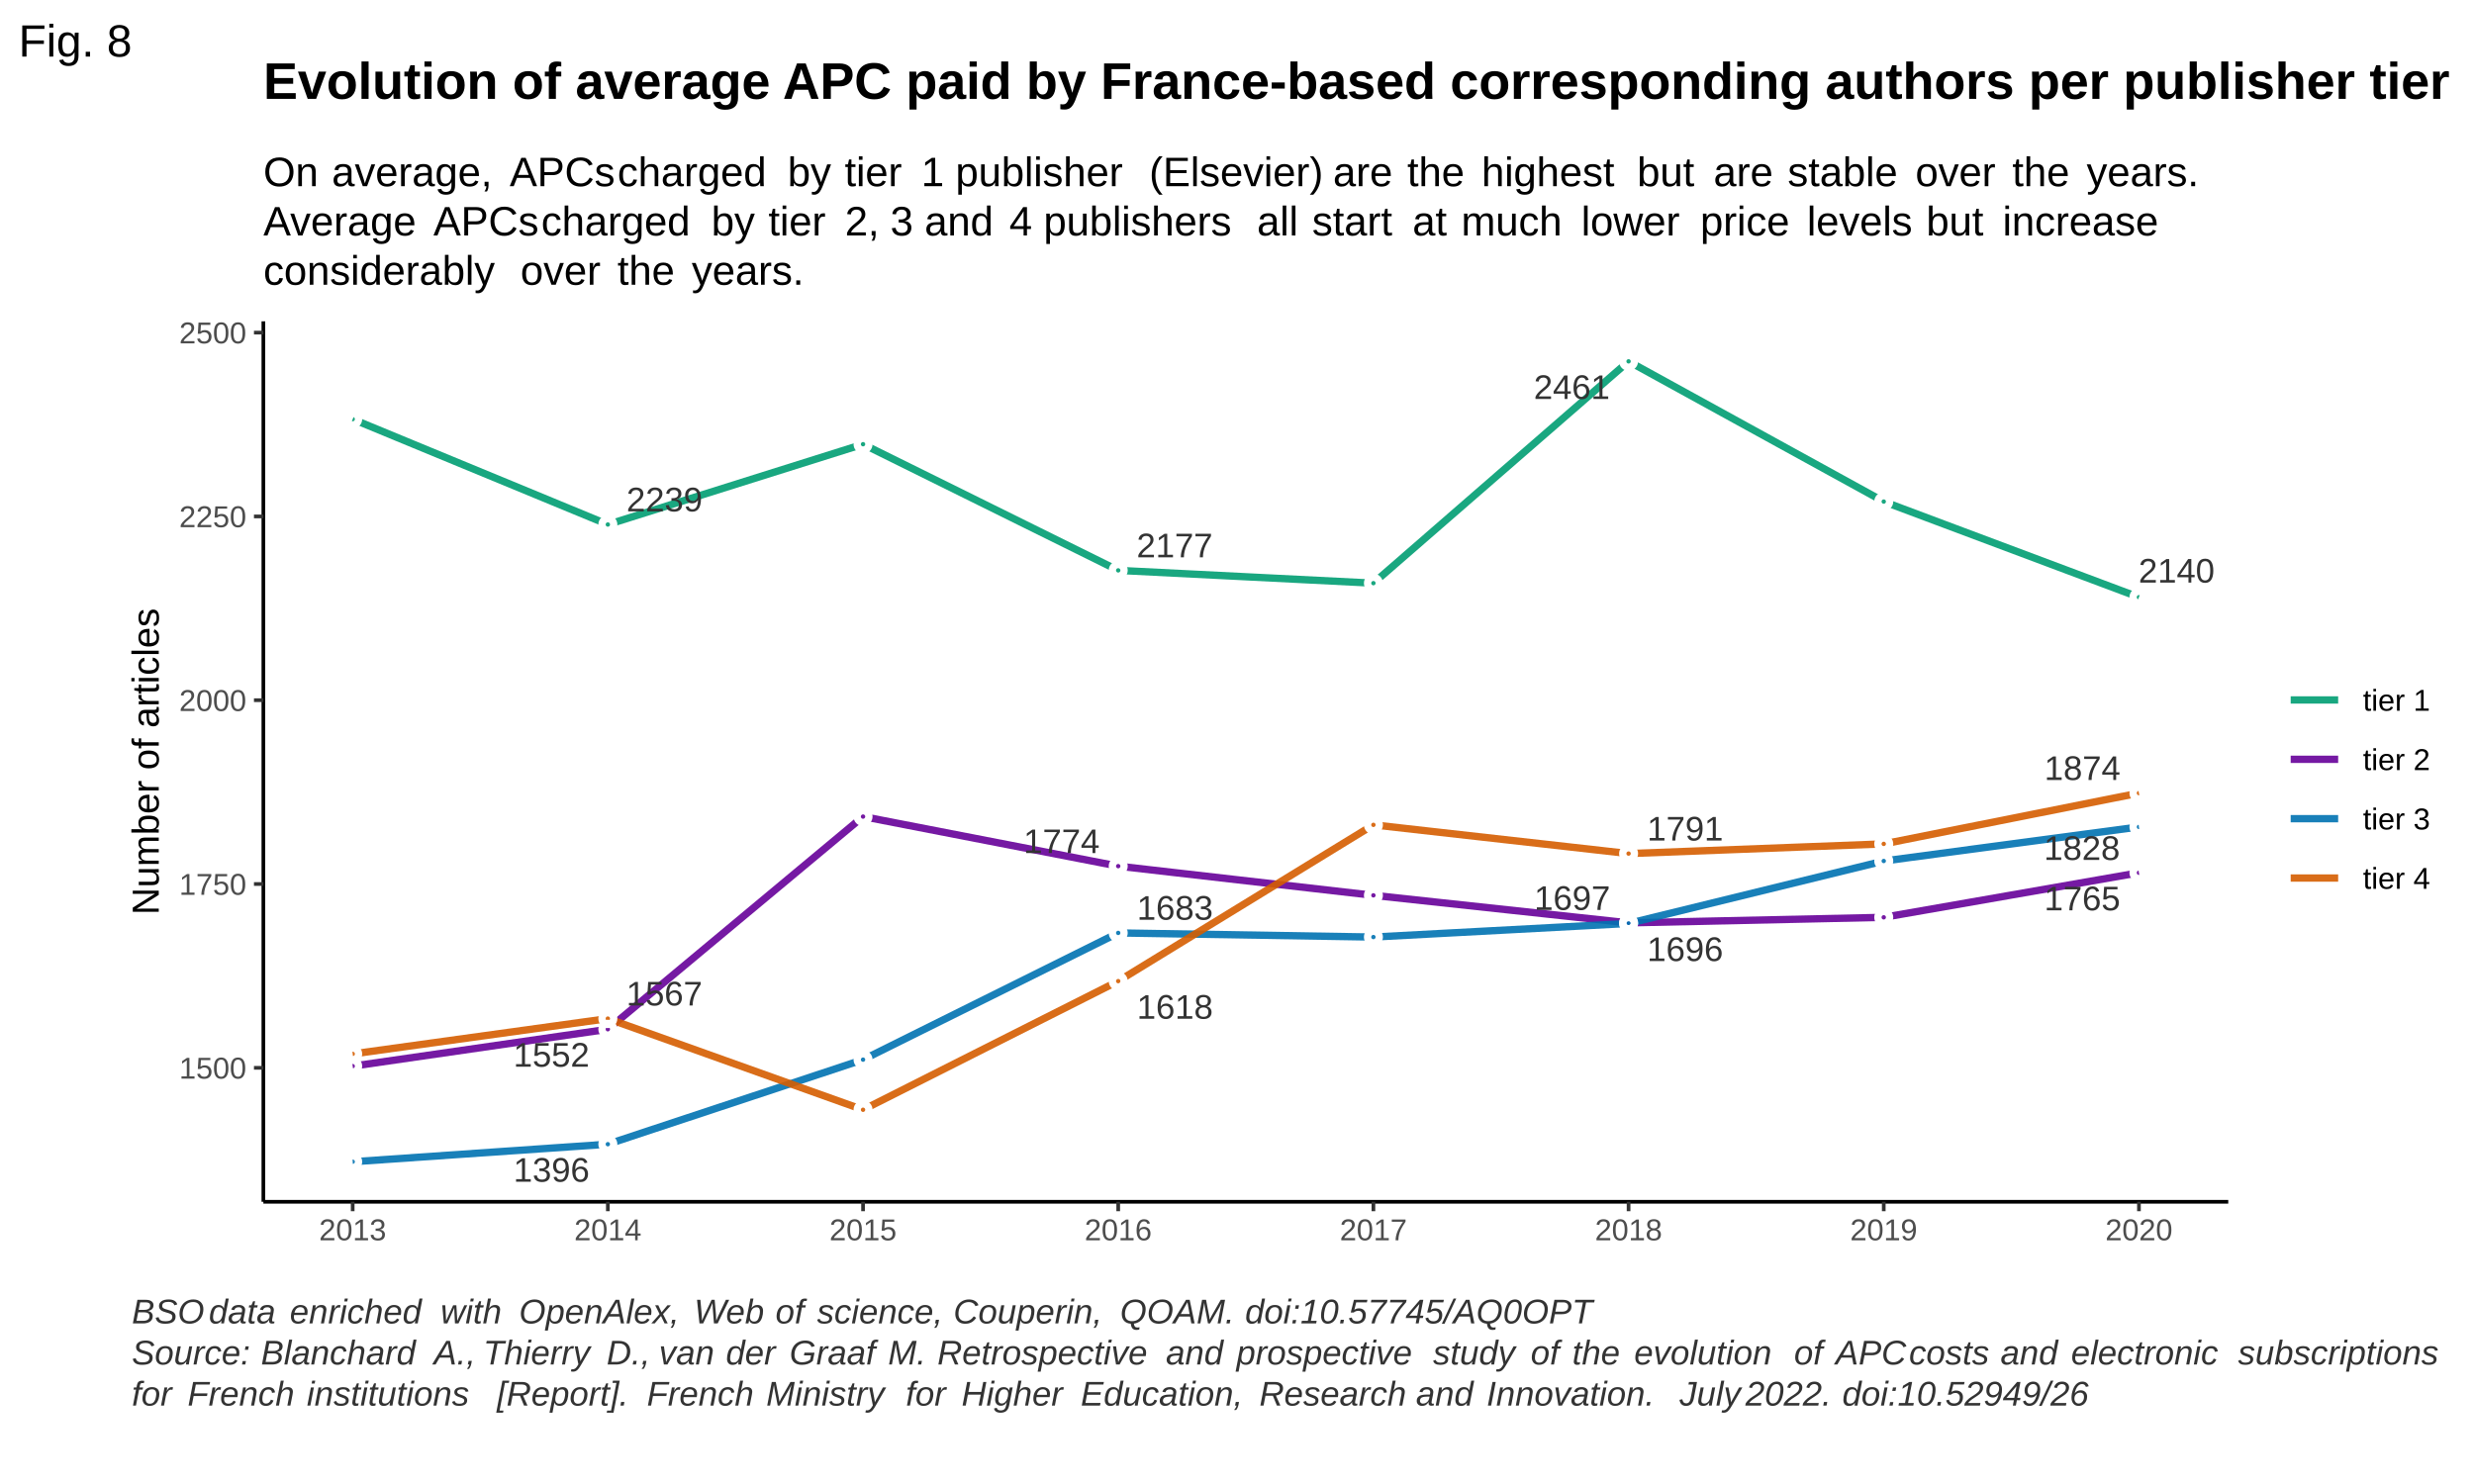
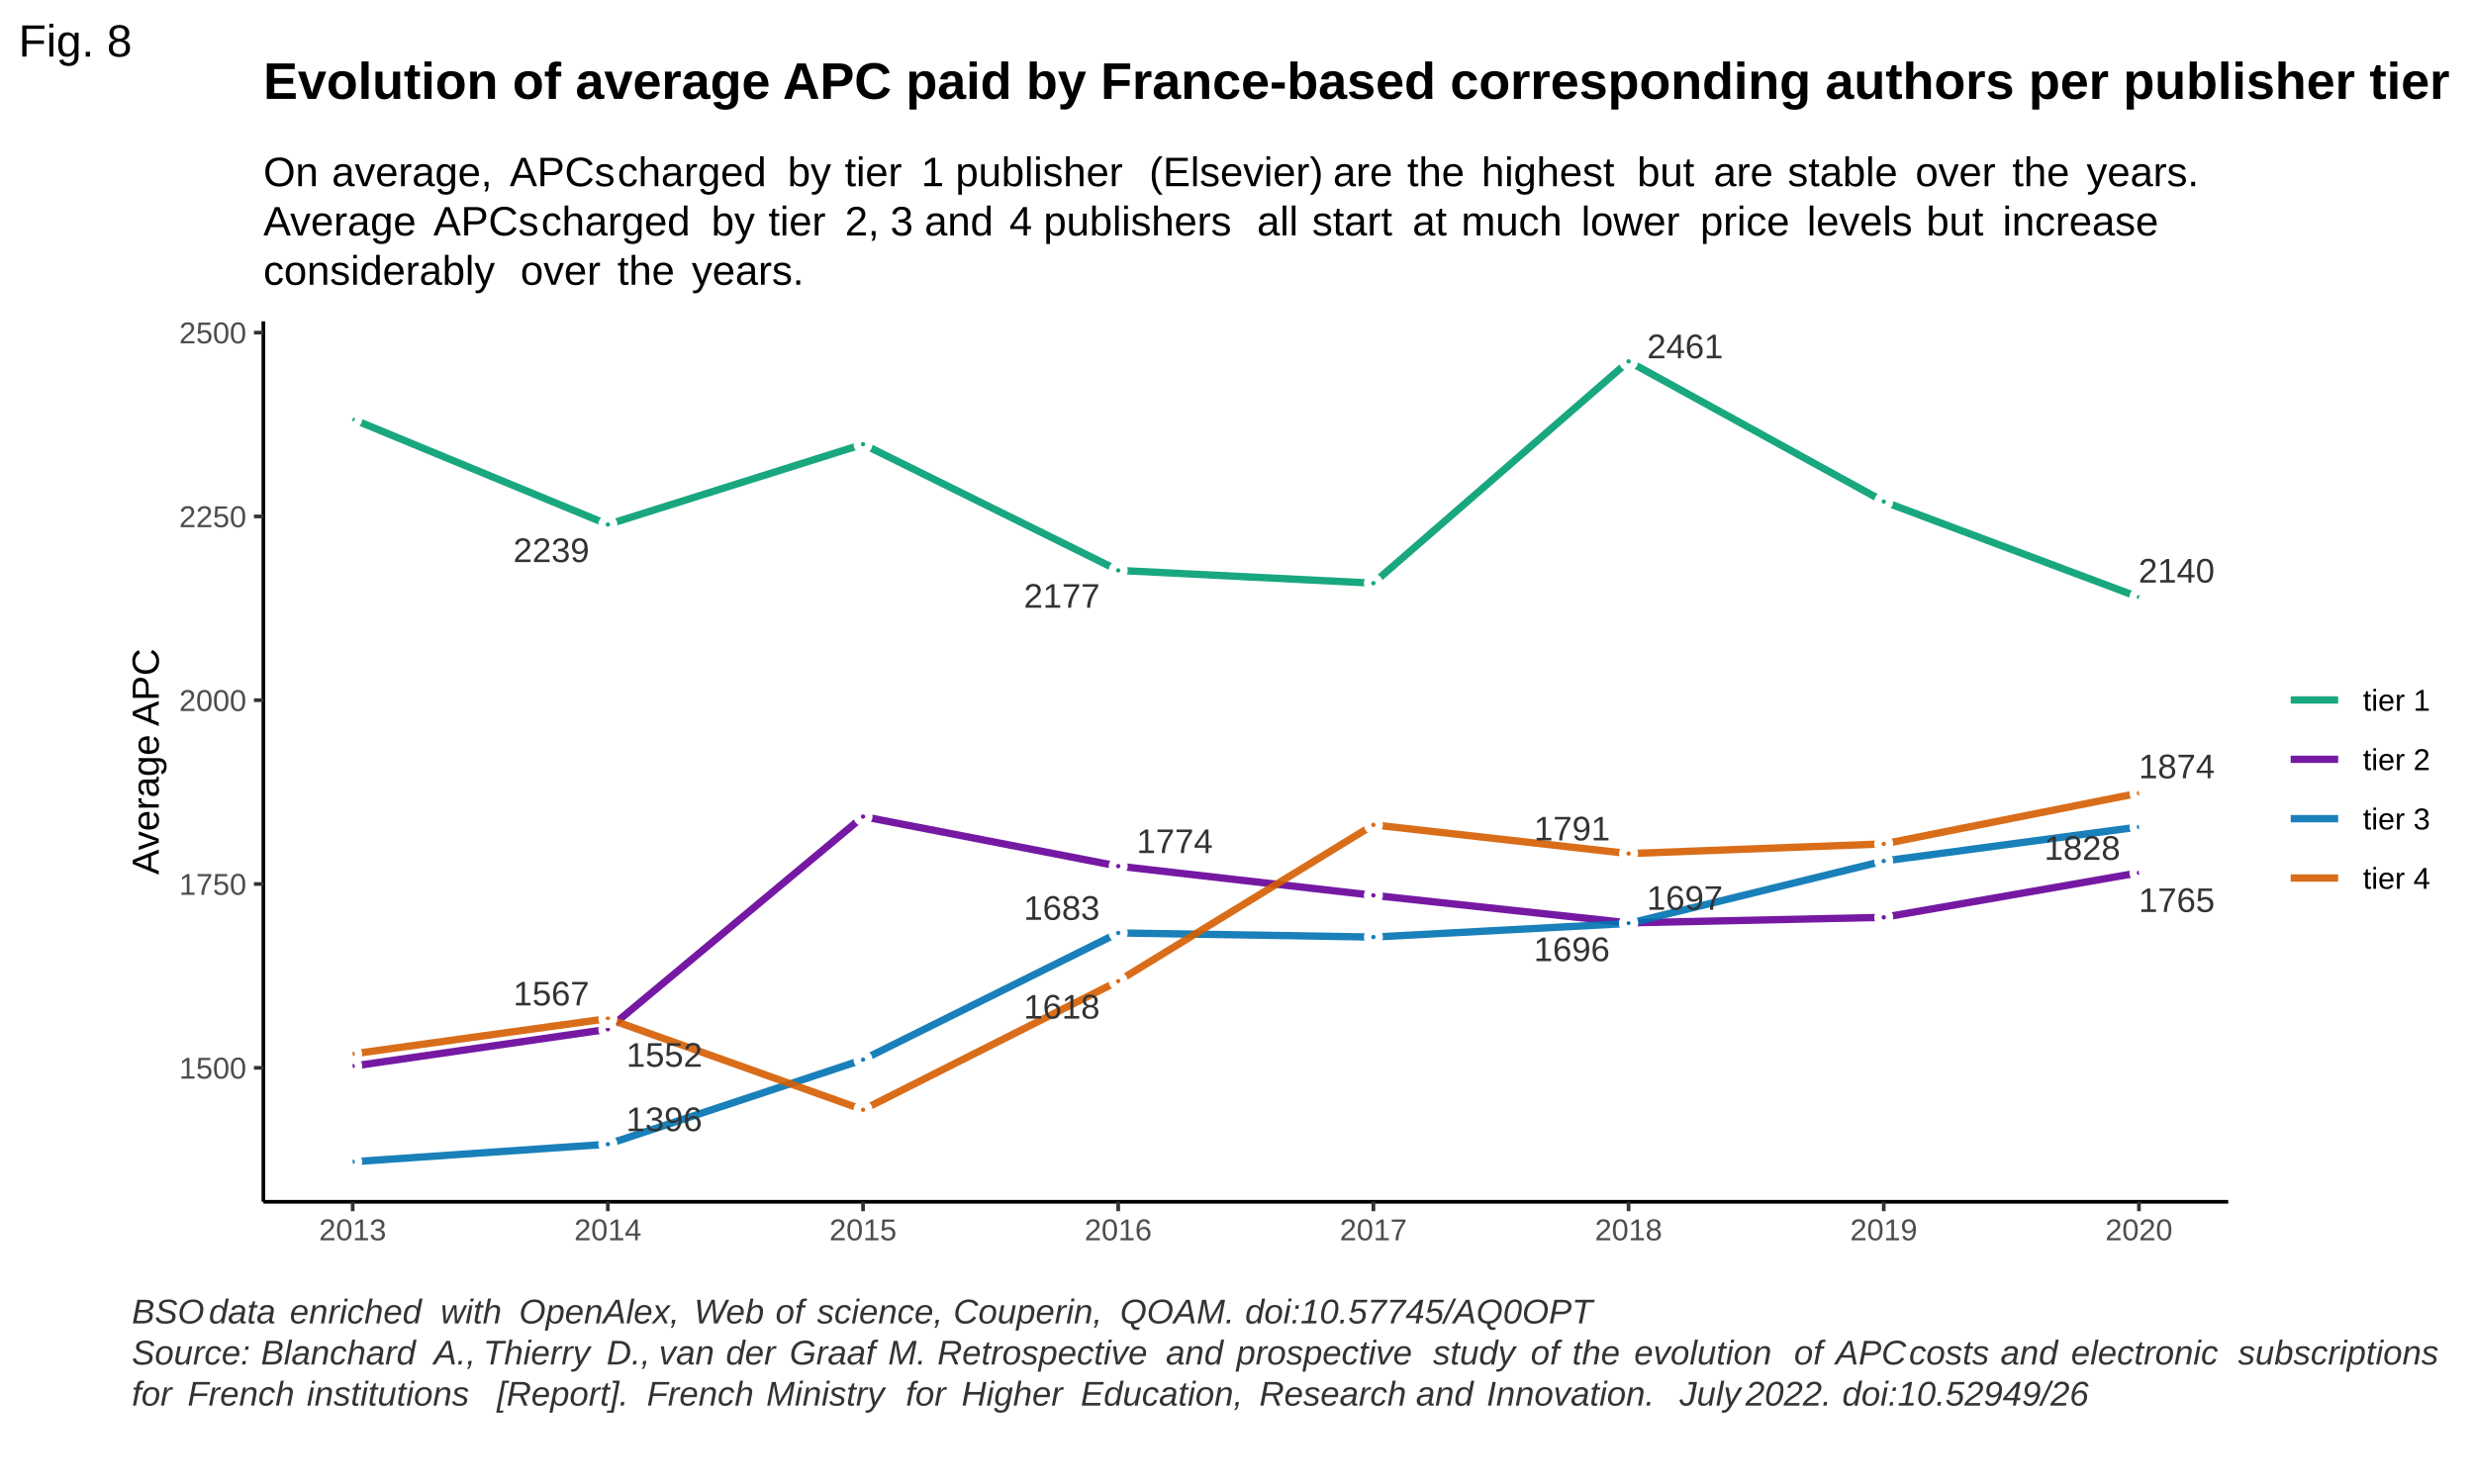
<svg xmlns="http://www.w3.org/2000/svg" class="svglite" width="720.00pt" height="432.00pt" viewBox="0 0 720.00 432.00">
  <defs>
    <style type="text/css">
    .svglite line, .svglite polyline, .svglite polygon, .svglite path, .svglite rect, .svglite circle {
      fill: none;
      stroke: #000000;
      stroke-linecap: round;
      stroke-linejoin: round;
      stroke-miterlimit: 10.00;
    }
    .svglite text {
      white-space: pre;
    }
  </style>
  </defs>
  <rect width="100%" height="100%" style="stroke: none; fill: #FFFFFF;" />
  <defs>
    <clipPath id="cpMC4wMHw3MjAuMDB8MC4wMHw0MzIuMDA=">
      <rect x="0.00" y="0.00" width="720.00" height="432.00" />
    </clipPath>
  </defs>
  <g clip-path="url(#cpMC4wMHw3MjAuMDB8MC4wMHw0MzIuMDA=)">
    <rect x="0" y="0.00" width="720.00" height="432.00" style="stroke-width: 1.07; stroke: #FFFFFF; fill: #FFFFFF;" />
  </g>
  <defs>
    <clipPath id="cpNzYuNjV8NjQ4LjQ4fDkzLjU0fDM0OS44NA==">
      <rect x="76.65" y="93.54" width="571.83" height="256.30" />
    </clipPath>
  </defs>
  <g clip-path="url(#cpNzYuNjV8NjQ4LjQ4fDkzLjU0fDM0OS44NA==)">
    <rect x="76.65" y="93.54" width="571.83" height="256.30" style="stroke-width: 1.07; stroke: none; fill: #FFFFFF;" />
    <polyline points="102.64,122.01 176.90,152.69 251.17,129.31 325.43,166.04 399.70,169.76 473.96,105.19 548.22,146.01 622.49,173.86 " style="stroke-width: 2.13; stroke: #009E73; stroke-opacity: 0.90; stroke-linecap: butt;" />
    <polyline points="102.64,310.36 176.90,299.62 251.17,237.71 325.43,252.14 399.70,260.64 473.96,268.65 548.22,267.04 622.49,254.06 " style="stroke-width: 2.13; stroke: #660099; stroke-opacity: 0.90; stroke-linecap: butt;" />
    <polyline points="102.64,338.19 176.90,333.08 251.17,308.47 325.43,271.58 399.70,272.78 473.96,268.82 548.22,250.64 622.49,240.72 " style="stroke-width: 2.13; stroke: #0072B2; stroke-opacity: 0.90; stroke-linecap: butt;" />
    <polyline points="102.64,306.80 176.90,296.52 251.17,323.06 325.43,285.61 399.70,240.12 473.96,248.48 548.22,245.66 622.49,230.87 " style="stroke-width: 2.13; stroke: #D55E00; stroke-opacity: 0.90; stroke-linecap: butt;" />
    <circle cx="102.64" cy="122.01" r="1.70" style="stroke-width: 2.13; stroke: #FFFFFF;" />
    <circle cx="102.64" cy="310.36" r="1.70" style="stroke-width: 2.13; stroke: #FFFFFF;" />
    <circle cx="102.64" cy="338.19" r="1.70" style="stroke-width: 2.13; stroke: #FFFFFF;" />
    <circle cx="102.64" cy="306.80" r="1.70" style="stroke-width: 2.13; stroke: #FFFFFF;" />
    <circle cx="176.90" cy="152.69" r="1.70" style="stroke-width: 2.13; stroke: #FFFFFF;" />
    <circle cx="176.90" cy="299.62" r="1.70" style="stroke-width: 2.13; stroke: #FFFFFF;" />
    <circle cx="176.90" cy="333.08" r="1.70" style="stroke-width: 2.13; stroke: #FFFFFF;" />
    <circle cx="176.90" cy="296.52" r="1.70" style="stroke-width: 2.13; stroke: #FFFFFF;" />
    <circle cx="251.17" cy="129.31" r="1.70" style="stroke-width: 2.13; stroke: #FFFFFF;" />
    <circle cx="251.17" cy="237.71" r="1.70" style="stroke-width: 2.13; stroke: #FFFFFF;" />
    <circle cx="251.17" cy="308.47" r="1.70" style="stroke-width: 2.13; stroke: #FFFFFF;" />
    <circle cx="251.17" cy="323.06" r="1.70" style="stroke-width: 2.13; stroke: #FFFFFF;" />
    <circle cx="325.43" cy="166.04" r="1.70" style="stroke-width: 2.13; stroke: #FFFFFF;" />
    <circle cx="325.43" cy="252.14" r="1.70" style="stroke-width: 2.13; stroke: #FFFFFF;" />
    <circle cx="325.43" cy="271.58" r="1.70" style="stroke-width: 2.13; stroke: #FFFFFF;" />
    <circle cx="325.43" cy="285.61" r="1.70" style="stroke-width: 2.13; stroke: #FFFFFF;" />
    <circle cx="399.70" cy="169.76" r="1.70" style="stroke-width: 2.13; stroke: #FFFFFF;" />
    <circle cx="399.70" cy="260.64" r="1.70" style="stroke-width: 2.13; stroke: #FFFFFF;" />
    <circle cx="399.70" cy="272.78" r="1.70" style="stroke-width: 2.13; stroke: #FFFFFF;" />
    <circle cx="399.70" cy="240.12" r="1.70" style="stroke-width: 2.13; stroke: #FFFFFF;" />
    <circle cx="473.96" cy="105.19" r="1.70" style="stroke-width: 2.13; stroke: #FFFFFF;" />
    <circle cx="473.96" cy="268.65" r="1.70" style="stroke-width: 2.13; stroke: #FFFFFF;" />
    <circle cx="473.96" cy="268.82" r="1.70" style="stroke-width: 2.13; stroke: #FFFFFF;" />
    <circle cx="473.96" cy="248.48" r="1.70" style="stroke-width: 2.13; stroke: #FFFFFF;" />
    <circle cx="548.22" cy="146.01" r="1.70" style="stroke-width: 2.13; stroke: #FFFFFF;" />
    <circle cx="548.22" cy="267.04" r="1.70" style="stroke-width: 2.13; stroke: #FFFFFF;" />
    <circle cx="548.22" cy="250.64" r="1.70" style="stroke-width: 2.13; stroke: #FFFFFF;" />
    <circle cx="548.22" cy="245.66" r="1.70" style="stroke-width: 2.13; stroke: #FFFFFF;" />
    <circle cx="622.49" cy="173.86" r="1.70" style="stroke-width: 2.13; stroke: #FFFFFF;" />
    <circle cx="622.49" cy="254.06" r="1.70" style="stroke-width: 2.13; stroke: #FFFFFF;" />
    <circle cx="622.49" cy="240.72" r="1.70" style="stroke-width: 2.13; stroke: #FFFFFF;" />
    <circle cx="622.49" cy="230.87" r="1.70" style="stroke-width: 2.13; stroke: #FFFFFF;" />
-     <text x="193.39" y="148.87" text-anchor="middle" style="font-size: 9.96px;fill: #333333; font-family: &quot;Arial&quot;;" textLength="22.78px" lengthAdjust="spacingAndGlyphs">2239</text>
-     <text x="160.49" y="310.52" text-anchor="middle" style="font-size: 9.96px;fill: #333333; font-family: &quot;Arial&quot;;" textLength="22.78px" lengthAdjust="spacingAndGlyphs">1552</text>
-     <text x="160.50" y="344.01" text-anchor="middle" style="font-size: 9.96px;fill: #333333; font-family: &quot;Arial&quot;;" textLength="22.78px" lengthAdjust="spacingAndGlyphs">1396</text>
-     <text x="193.35" y="292.70" text-anchor="middle" style="font-size: 9.96px;fill: #333333; font-family: &quot;Arial&quot;;" textLength="22.78px" lengthAdjust="spacingAndGlyphs">1567</text>
-     <text x="341.86" y="162.24" text-anchor="middle" style="font-size: 9.96px;fill: #333333; font-family: &quot;Arial&quot;;" textLength="22.78px" lengthAdjust="spacingAndGlyphs">2177</text>
-     <text x="308.96" y="248.34" text-anchor="middle" style="font-size: 9.96px;fill: #333333; font-family: &quot;Arial&quot;;" textLength="22.78px" lengthAdjust="spacingAndGlyphs">1774</text>
-     <text x="341.96" y="267.74" text-anchor="middle" style="font-size: 9.96px;fill: #333333; font-family: &quot;Arial&quot;;" textLength="22.78px" lengthAdjust="spacingAndGlyphs">1683</text>
-     <text x="341.94" y="296.56" text-anchor="middle" style="font-size: 9.96px;fill: #333333; font-family: &quot;Arial&quot;;" textLength="22.78px" lengthAdjust="spacingAndGlyphs">1618</text>
-     <text x="457.44" y="116.15" text-anchor="middle" style="font-size: 9.96px;fill: #333333; font-family: &quot;Arial&quot;;" textLength="22.78px" lengthAdjust="spacingAndGlyphs">2461</text>
-     <text x="457.57" y="264.88" text-anchor="middle" style="font-size: 9.96px;fill: #333333; font-family: &quot;Arial&quot;;" textLength="22.78px" lengthAdjust="spacingAndGlyphs">1697</text>
-     <text x="490.42" y="279.76" text-anchor="middle" style="font-size: 9.96px;fill: #333333; font-family: &quot;Arial&quot;;" textLength="22.78px" lengthAdjust="spacingAndGlyphs">1696</text>
-     <text x="490.43" y="244.68" text-anchor="middle" style="font-size: 9.96px;fill: #333333; font-family: &quot;Arial&quot;;" textLength="22.78px" lengthAdjust="spacingAndGlyphs">1791</text>
+     <text x="160.45" y="163.63" text-anchor="middle" style="font-size: 9.96px;fill: #333333; font-family: &quot;Arial&quot;;" textLength="22.78px" lengthAdjust="spacingAndGlyphs">2239</text>
+     <text x="193.36" y="310.54" text-anchor="middle" style="font-size: 9.96px;fill: #333333; font-family: &quot;Arial&quot;;" textLength="22.78px" lengthAdjust="spacingAndGlyphs">1552</text>
+     <text x="193.29" y="329.28" text-anchor="middle" style="font-size: 9.96px;fill: #333333; font-family: &quot;Arial&quot;;" textLength="22.78px" lengthAdjust="spacingAndGlyphs">1396</text>
+     <text x="160.45" y="292.69" text-anchor="middle" style="font-size: 9.96px;fill: #333333; font-family: &quot;Arial&quot;;" textLength="22.78px" lengthAdjust="spacingAndGlyphs">1567</text>
+     <text x="309.04" y="176.92" text-anchor="middle" style="font-size: 9.96px;fill: #333333; font-family: &quot;Arial&quot;;" textLength="22.78px" lengthAdjust="spacingAndGlyphs">2177</text>
+     <text x="341.88" y="248.33" text-anchor="middle" style="font-size: 9.96px;fill: #333333; font-family: &quot;Arial&quot;;" textLength="22.78px" lengthAdjust="spacingAndGlyphs">1774</text>
+     <text x="309.00" y="267.77" text-anchor="middle" style="font-size: 9.96px;fill: #333333; font-family: &quot;Arial&quot;;" textLength="22.78px" lengthAdjust="spacingAndGlyphs">1683</text>
+     <text x="309.01" y="296.52" text-anchor="middle" style="font-size: 9.96px;fill: #333333; font-family: &quot;Arial&quot;;" textLength="22.78px" lengthAdjust="spacingAndGlyphs">1618</text>
+     <text x="490.42" y="104.29" text-anchor="middle" style="font-size: 9.96px;fill: #333333; font-family: &quot;Arial&quot;;" textLength="22.78px" lengthAdjust="spacingAndGlyphs">2461</text>
+     <text x="490.33" y="264.85" text-anchor="middle" style="font-size: 9.96px;fill: #333333; font-family: &quot;Arial&quot;;" textLength="22.78px" lengthAdjust="spacingAndGlyphs">1697</text>
+     <text x="457.44" y="279.78" text-anchor="middle" style="font-size: 9.96px;fill: #333333; font-family: &quot;Arial&quot;;" textLength="22.78px" lengthAdjust="spacingAndGlyphs">1696</text>
+     <text x="457.52" y="244.65" text-anchor="middle" style="font-size: 9.96px;fill: #333333; font-family: &quot;Arial&quot;;" textLength="22.78px" lengthAdjust="spacingAndGlyphs">1791</text>
    <text x="633.45" y="169.59" text-anchor="middle" style="font-size: 9.96px;fill: #333333; font-family: &quot;Arial&quot;;" textLength="22.78px" lengthAdjust="spacingAndGlyphs">2140</text>
-     <text x="605.99" y="265.00" text-anchor="middle" style="font-size: 9.96px;fill: #333333; font-family: &quot;Arial&quot;;" textLength="22.78px" lengthAdjust="spacingAndGlyphs">1765</text>
-     <text x="605.90" y="250.33" text-anchor="middle" style="font-size: 9.96px;fill: #333333; font-family: &quot;Arial&quot;;" textLength="22.78px" lengthAdjust="spacingAndGlyphs">1828</text>
-     <text x="606.03" y="227.05" text-anchor="middle" style="font-size: 9.96px;fill: #333333; font-family: &quot;Arial&quot;;" textLength="22.78px" lengthAdjust="spacingAndGlyphs">1874</text>
+     <text x="633.49" y="265.48" text-anchor="middle" style="font-size: 9.96px;fill: #333333; font-family: &quot;Arial&quot;;" textLength="22.78px" lengthAdjust="spacingAndGlyphs">1765</text>
+     <text x="606.00" y="250.30" text-anchor="middle" style="font-size: 9.96px;fill: #333333; font-family: &quot;Arial&quot;;" textLength="22.78px" lengthAdjust="spacingAndGlyphs">1828</text>
+     <text x="633.49" y="226.56" text-anchor="middle" style="font-size: 9.96px;fill: #333333; font-family: &quot;Arial&quot;;" textLength="22.78px" lengthAdjust="spacingAndGlyphs">1874</text>
  </g>
  <g clip-path="url(#cpMC4wMHw3MjAuMDB8MC4wMHw0MzIuMDA=)">
    <polyline points="76.65,349.84 76.65,93.54 " style="stroke-width: 1.07; stroke-linecap: butt;" />
    <text x="71.72" y="313.99" text-anchor="end" style="font-size: 8.80px;fill: #4D4D4D; font-family: &quot;Arial&quot;;" textLength="20.13px" lengthAdjust="spacingAndGlyphs">1500</text>
    <text x="71.72" y="260.48" text-anchor="end" style="font-size: 8.80px;fill: #4D4D4D; font-family: &quot;Arial&quot;;" textLength="20.13px" lengthAdjust="spacingAndGlyphs">1750</text>
    <text x="71.72" y="206.98" text-anchor="end" style="font-size: 8.80px;fill: #4D4D4D; font-family: &quot;Arial&quot;;" textLength="20.13px" lengthAdjust="spacingAndGlyphs">2000</text>
    <text x="71.72" y="153.47" text-anchor="end" style="font-size: 8.80px;fill: #4D4D4D; font-family: &quot;Arial&quot;;" textLength="20.13px" lengthAdjust="spacingAndGlyphs">2250</text>
    <text x="71.72" y="99.96" text-anchor="end" style="font-size: 8.80px;fill: #4D4D4D; font-family: &quot;Arial&quot;;" textLength="20.13px" lengthAdjust="spacingAndGlyphs">2500</text>
    <polyline points="73.91,310.85 76.65,310.85 " style="stroke-width: 1.07; stroke: #333333; stroke-linecap: butt;" />
    <polyline points="73.91,257.34 76.65,257.34 " style="stroke-width: 1.07; stroke: #333333; stroke-linecap: butt;" />
    <polyline points="73.91,203.83 76.65,203.83 " style="stroke-width: 1.07; stroke: #333333; stroke-linecap: butt;" />
    <polyline points="73.91,150.33 76.65,150.33 " style="stroke-width: 1.07; stroke: #333333; stroke-linecap: butt;" />
    <polyline points="73.91,96.82 76.65,96.82 " style="stroke-width: 1.07; stroke: #333333; stroke-linecap: butt;" />
    <polyline points="76.65,349.84 648.48,349.84 " style="stroke-width: 1.07; stroke-linecap: butt;" />
    <polyline points="102.64,352.58 102.64,349.84 " style="stroke-width: 1.07; stroke: #333333; stroke-linecap: butt;" />
    <polyline points="176.90,352.58 176.90,349.84 " style="stroke-width: 1.07; stroke: #333333; stroke-linecap: butt;" />
    <polyline points="251.17,352.58 251.17,349.84 " style="stroke-width: 1.07; stroke: #333333; stroke-linecap: butt;" />
    <polyline points="325.43,352.58 325.43,349.84 " style="stroke-width: 1.07; stroke: #333333; stroke-linecap: butt;" />
    <polyline points="399.70,352.58 399.70,349.84 " style="stroke-width: 1.07; stroke: #333333; stroke-linecap: butt;" />
    <polyline points="473.96,352.58 473.96,349.84 " style="stroke-width: 1.07; stroke: #333333; stroke-linecap: butt;" />
    <polyline points="548.22,352.58 548.22,349.84 " style="stroke-width: 1.07; stroke: #333333; stroke-linecap: butt;" />
    <polyline points="622.49,352.58 622.49,349.84 " style="stroke-width: 1.07; stroke: #333333; stroke-linecap: butt;" />
    <text x="102.64" y="361.06" text-anchor="middle" style="font-size: 8.80px;fill: #4D4D4D; font-family: &quot;Arial&quot;;" textLength="20.13px" lengthAdjust="spacingAndGlyphs">2013</text>
    <text x="176.90" y="361.06" text-anchor="middle" style="font-size: 8.80px;fill: #4D4D4D; font-family: &quot;Arial&quot;;" textLength="20.13px" lengthAdjust="spacingAndGlyphs">2014</text>
    <text x="251.17" y="361.06" text-anchor="middle" style="font-size: 8.80px;fill: #4D4D4D; font-family: &quot;Arial&quot;;" textLength="20.13px" lengthAdjust="spacingAndGlyphs">2015</text>
    <text x="325.43" y="361.06" text-anchor="middle" style="font-size: 8.80px;fill: #4D4D4D; font-family: &quot;Arial&quot;;" textLength="20.13px" lengthAdjust="spacingAndGlyphs">2016</text>
    <text x="399.70" y="361.06" text-anchor="middle" style="font-size: 8.80px;fill: #4D4D4D; font-family: &quot;Arial&quot;;" textLength="20.13px" lengthAdjust="spacingAndGlyphs">2017</text>
    <text x="473.96" y="361.06" text-anchor="middle" style="font-size: 8.80px;fill: #4D4D4D; font-family: &quot;Arial&quot;;" textLength="20.13px" lengthAdjust="spacingAndGlyphs">2018</text>
    <text x="548.22" y="361.06" text-anchor="middle" style="font-size: 8.80px;fill: #4D4D4D; font-family: &quot;Arial&quot;;" textLength="20.13px" lengthAdjust="spacingAndGlyphs">2019</text>
    <text x="622.49" y="361.06" text-anchor="middle" style="font-size: 8.80px;fill: #4D4D4D; font-family: &quot;Arial&quot;;" textLength="20.13px" lengthAdjust="spacingAndGlyphs">2020</text>
-     <text transform="translate(46.20,221.69) rotate(-90)" text-anchor="middle" style="font-size: 11.00px; font-family: &quot;Arial&quot;;" textLength="96.23px" lengthAdjust="spacingAndGlyphs">Number of articles</text>
+     <text transform="translate(46.20,221.69) rotate(-90)" text-anchor="middle" style="font-size: 11.00px; font-family: &quot;Arial&quot;;" textLength="66.00px" lengthAdjust="spacingAndGlyphs">Average APC</text>
    <rect x="659.44" y="173.66" width="55.08" height="96.06" style="stroke-width: 1.07; stroke: none; fill: #FFFFFF;" />
    <text x="664.92" y="188.32" style="font-size: 11.00px; font-family: &quot;Arial&quot;;" textLength="2.86px" lengthAdjust="spacingAndGlyphs"> </text>
    <line x1="666.65" y1="203.76" x2="680.47" y2="203.76" style="stroke-width: 2.13; stroke: #009E73; stroke-opacity: 0.90; stroke-linecap: butt;" />
    <line x1="666.65" y1="221.04" x2="680.47" y2="221.04" style="stroke-width: 2.13; stroke: #660099; stroke-opacity: 0.90; stroke-linecap: butt;" />
    <line x1="666.65" y1="238.32" x2="680.47" y2="238.32" style="stroke-width: 2.13; stroke: #0072B2; stroke-opacity: 0.90; stroke-linecap: butt;" />
    <line x1="666.65" y1="255.60" x2="680.47" y2="255.60" style="stroke-width: 2.13; stroke: #D55E00; stroke-opacity: 0.90; stroke-linecap: butt;" />
    <text x="687.68" y="206.90" style="font-size: 8.80px; font-family: &quot;Arial&quot;;" textLength="21.36px" lengthAdjust="spacingAndGlyphs">tier 1</text>
    <text x="687.68" y="224.18" style="font-size: 8.80px; font-family: &quot;Arial&quot;;" textLength="21.36px" lengthAdjust="spacingAndGlyphs">tier 2</text>
    <text x="687.68" y="241.46" style="font-size: 8.80px; font-family: &quot;Arial&quot;;" textLength="21.36px" lengthAdjust="spacingAndGlyphs">tier 3</text>
    <text x="687.68" y="258.74" style="font-size: 8.80px; font-family: &quot;Arial&quot;;" textLength="21.36px" lengthAdjust="spacingAndGlyphs">tier 4</text>
    <text x="76.65" y="54.20" style="font-size: 12.00px; font-family: &quot;Arial&quot;;" textLength="16.79px" lengthAdjust="spacingAndGlyphs">On</text>
    <text x="96.56" y="54.20" style="font-size: 12.00px; font-family: &quot;Arial&quot;;" textLength="48.65px" lengthAdjust="spacingAndGlyphs">average,</text>
    <text x="148.32" y="54.20" style="font-size: 12.00px; font-family: &quot;Arial&quot;;" textLength="28.25px" lengthAdjust="spacingAndGlyphs">APCs</text>
    <text x="179.69" y="54.20" style="font-size: 12.00px; font-family: &quot;Arial&quot;;" textLength="46.39px" lengthAdjust="spacingAndGlyphs">charged</text>
    <text x="229.20" y="54.20" style="font-size: 12.00px; font-family: &quot;Arial&quot;;" textLength="13.50px" lengthAdjust="spacingAndGlyphs">by</text>
    <text x="245.82" y="54.20" style="font-size: 12.00px; font-family: &quot;Arial&quot;;" textLength="19.15px" lengthAdjust="spacingAndGlyphs">tier</text>
    <text x="268.09" y="54.20" style="font-size: 12.00px; font-family: &quot;Arial&quot;;" textLength="6.86px" lengthAdjust="spacingAndGlyphs">1</text>
    <text x="278.07" y="54.20" style="font-size: 12.00px; font-family: &quot;Arial&quot;;" textLength="53.25px" lengthAdjust="spacingAndGlyphs">publisher</text>
    <text x="334.44" y="54.20" style="font-size: 12.00px; font-family: &quot;Arial&quot;;" textLength="50.40px" lengthAdjust="spacingAndGlyphs">(Elsevier)</text>
    <text x="387.95" y="54.20" style="font-size: 12.00px; font-family: &quot;Arial&quot;;" textLength="18.45px" lengthAdjust="spacingAndGlyphs">are</text>
    <text x="409.53" y="54.20" style="font-size: 12.00px; font-family: &quot;Arial&quot;;" textLength="18.52px" lengthAdjust="spacingAndGlyphs">the</text>
    <text x="431.16" y="54.20" style="font-size: 12.00px; font-family: &quot;Arial&quot;;" textLength="42.16px" lengthAdjust="spacingAndGlyphs">highest</text>
    <text x="476.43" y="54.20" style="font-size: 12.00px; font-family: &quot;Arial&quot;;" textLength="19.13px" lengthAdjust="spacingAndGlyphs">but</text>
    <text x="498.68" y="54.20" style="font-size: 12.00px; font-family: &quot;Arial&quot;;" textLength="18.45px" lengthAdjust="spacingAndGlyphs">are</text>
    <text x="520.25" y="54.20" style="font-size: 12.00px; font-family: &quot;Arial&quot;;" textLength="34.06px" lengthAdjust="spacingAndGlyphs">stable</text>
    <text x="557.43" y="54.20" style="font-size: 12.00px; font-family: &quot;Arial&quot;;" textLength="25.08px" lengthAdjust="spacingAndGlyphs">over</text>
    <text x="585.62" y="54.20" style="font-size: 12.00px; font-family: &quot;Arial&quot;;" textLength="18.52px" lengthAdjust="spacingAndGlyphs">the</text>
    <text x="607.26" y="54.20" style="font-size: 12.00px; font-family: &quot;Arial&quot;;" textLength="33.54px" lengthAdjust="spacingAndGlyphs">years.</text>
    <text x="76.65" y="68.54" style="font-size: 12.00px; font-family: &quot;Arial&quot;;" textLength="46.37px" lengthAdjust="spacingAndGlyphs">Average</text>
    <text x="126.13" y="68.54" style="font-size: 12.00px; font-family: &quot;Arial&quot;;" textLength="28.25px" lengthAdjust="spacingAndGlyphs">APCs</text>
    <text x="157.50" y="68.54" style="font-size: 12.00px; font-family: &quot;Arial&quot;;" textLength="46.39px" lengthAdjust="spacingAndGlyphs">charged</text>
    <text x="207.01" y="68.54" style="font-size: 12.00px; font-family: &quot;Arial&quot;;" textLength="13.50px" lengthAdjust="spacingAndGlyphs">by</text>
    <text x="223.63" y="68.54" style="font-size: 12.00px; font-family: &quot;Arial&quot;;" textLength="19.15px" lengthAdjust="spacingAndGlyphs">tier</text>
    <text x="245.90" y="68.54" style="font-size: 12.00px; font-family: &quot;Arial&quot;;" textLength="10.08px" lengthAdjust="spacingAndGlyphs">2,</text>
    <text x="259.10" y="68.54" style="font-size: 12.00px; font-family: &quot;Arial&quot;;" textLength="6.86px" lengthAdjust="spacingAndGlyphs">3</text>
    <text x="269.07" y="68.54" style="font-size: 12.00px; font-family: &quot;Arial&quot;;" textLength="21.53px" lengthAdjust="spacingAndGlyphs">and</text>
    <text x="293.72" y="68.54" style="font-size: 12.00px; font-family: &quot;Arial&quot;;" textLength="6.86px" lengthAdjust="spacingAndGlyphs">4</text>
    <text x="303.70" y="68.54" style="font-size: 12.00px; font-family: &quot;Arial&quot;;" textLength="59.00px" lengthAdjust="spacingAndGlyphs">publishers</text>
    <text x="365.81" y="68.54" style="font-size: 12.00px; font-family: &quot;Arial&quot;;" textLength="12.92px" lengthAdjust="spacingAndGlyphs">all</text>
    <text x="381.86" y="68.54" style="font-size: 12.00px; font-family: &quot;Arial&quot;;" textLength="26.10px" lengthAdjust="spacingAndGlyphs">start</text>
    <text x="411.07" y="68.54" style="font-size: 12.00px; font-family: &quot;Arial&quot;;" textLength="11.07px" lengthAdjust="spacingAndGlyphs">at</text>
    <text x="425.26" y="68.54" style="font-size: 12.00px; font-family: &quot;Arial&quot;;" textLength="31.81px" lengthAdjust="spacingAndGlyphs">much</text>
    <text x="460.18" y="68.54" style="font-size: 12.00px; font-family: &quot;Arial&quot;;" textLength="31.51px" lengthAdjust="spacingAndGlyphs">lower</text>
    <text x="494.81" y="68.54" style="font-size: 12.00px; font-family: &quot;Arial&quot;;" textLength="27.96px" lengthAdjust="spacingAndGlyphs">price</text>
    <text x="525.88" y="68.54" style="font-size: 12.00px; font-family: &quot;Arial&quot;;" textLength="31.57px" lengthAdjust="spacingAndGlyphs">levels</text>
    <text x="560.57" y="68.54" style="font-size: 12.00px; font-family: &quot;Arial&quot;;" textLength="19.13px" lengthAdjust="spacingAndGlyphs">but</text>
    <text x="582.82" y="68.54" style="font-size: 12.00px; font-family: &quot;Arial&quot;;" textLength="47.24px" lengthAdjust="spacingAndGlyphs">increase</text>
    <text x="76.65" y="82.89" style="font-size: 12.00px; font-family: &quot;Arial&quot;;" textLength="71.70px" lengthAdjust="spacingAndGlyphs">considerably</text>
    <text x="151.47" y="82.89" style="font-size: 12.00px; font-family: &quot;Arial&quot;;" textLength="25.08px" lengthAdjust="spacingAndGlyphs">over</text>
    <text x="179.67" y="82.89" style="font-size: 12.00px; font-family: &quot;Arial&quot;;" textLength="18.52px" lengthAdjust="spacingAndGlyphs">the</text>
    <text x="201.30" y="82.89" style="font-size: 12.00px; font-family: &quot;Arial&quot;;" textLength="33.54px" lengthAdjust="spacingAndGlyphs">years.</text>
    <text x="76.65" y="28.78" style="font-size: 15.00px; font-weight: bold; font-family: &quot;Arial&quot;;" textLength="660.02px" lengthAdjust="spacingAndGlyphs">Evolution of average APC paid by France-based corresponding authors per publisher tier</text>
    <text x="38.35" y="385.26" style="font-size: 10.00px; font-style: italic;fill: #333333; font-family: &quot;Arial&quot;;" textLength="18.25px" lengthAdjust="spacingAndGlyphs">BSO</text>
    <text x="60.75" y="385.26" style="font-size: 10.00px; font-style: italic;fill: #333333; font-family: &quot;Arial&quot;;" textLength="20.47px" lengthAdjust="spacingAndGlyphs">data</text>
    <text x="84.33" y="385.26" style="font-size: 10.00px; font-style: italic;fill: #333333; font-family: &quot;Arial&quot;;" textLength="38.43px" lengthAdjust="spacingAndGlyphs">enriched</text>
    <text x="128.22" y="385.26" style="font-size: 10.00px; font-style: italic;fill: #333333; font-family: &quot;Arial&quot;;" textLength="18.91px" lengthAdjust="spacingAndGlyphs">with</text>
    <text x="151.04" y="385.26" style="font-size: 10.00px; font-style: italic;fill: #333333; font-family: &quot;Arial&quot;;" textLength="44.36px" lengthAdjust="spacingAndGlyphs">OpenAlex,</text>
    <text x="202.00" y="385.26" style="font-size: 10.00px; font-style: italic;fill: #333333; font-family: &quot;Arial&quot;;" textLength="19.34px" lengthAdjust="spacingAndGlyphs">Web</text>
    <text x="225.68" y="385.26" style="font-size: 10.00px; font-style: italic;fill: #333333; font-family: &quot;Arial&quot;;" textLength="8.81px" lengthAdjust="spacingAndGlyphs">of</text>
    <text x="237.77" y="385.26" style="font-size: 10.00px; font-style: italic;fill: #333333; font-family: &quot;Arial&quot;;" textLength="34.29px" lengthAdjust="spacingAndGlyphs">science,</text>
    <text x="277.47" y="385.26" style="font-size: 10.00px; font-style: italic;fill: #333333; font-family: &quot;Arial&quot;;" textLength="42.98px" lengthAdjust="spacingAndGlyphs">Couperin,</text>
    <text x="325.97" y="385.26" style="font-size: 10.00px; font-style: italic;fill: #333333; font-family: &quot;Arial&quot;;" textLength="31.01px" lengthAdjust="spacingAndGlyphs">QOAM.</text>
    <text x="362.34" y="385.26" style="font-size: 10.00px; font-style: italic;fill: #333333; font-family: &quot;Arial&quot;;" textLength="97.47px" lengthAdjust="spacingAndGlyphs">doi:10.57745/AQ0OPT</text>
    <text x="38.35" y="397.22" style="font-size: 10.00px; font-style: italic;fill: #333333; font-family: &quot;Arial&quot;;" textLength="32.53px" lengthAdjust="spacingAndGlyphs">Source:</text>
    <text x="75.92" y="397.22" style="font-size: 10.00px; font-style: italic;fill: #333333; font-family: &quot;Arial&quot;;" textLength="45.81px" lengthAdjust="spacingAndGlyphs">Blanchard</text>
    <text x="126.25" y="397.22" style="font-size: 10.00px; font-style: italic;fill: #333333; font-family: &quot;Arial&quot;;" textLength="10.75px" lengthAdjust="spacingAndGlyphs">A.,</text>
    <text x="140.60" y="397.22" style="font-size: 10.00px; font-style: italic;fill: #333333; font-family: &quot;Arial&quot;;" textLength="31.00px" lengthAdjust="spacingAndGlyphs">Thierry</text>
    <text x="176.52" y="397.22" style="font-size: 10.00px; font-style: italic;fill: #333333; font-family: &quot;Arial&quot;;" textLength="11.79px" lengthAdjust="spacingAndGlyphs">D.,</text>
    <text x="191.77" y="397.22" style="font-size: 10.00px; font-style: italic;fill: #333333; font-family: &quot;Arial&quot;;" textLength="16.14px" lengthAdjust="spacingAndGlyphs">van</text>
    <text x="211.24" y="397.22" style="font-size: 10.00px; font-style: italic;fill: #333333; font-family: &quot;Arial&quot;;" textLength="14.76px" lengthAdjust="spacingAndGlyphs">der</text>
    <text x="229.76" y="397.22" style="font-size: 10.00px; font-style: italic;fill: #333333; font-family: &quot;Arial&quot;;" textLength="25.31px" lengthAdjust="spacingAndGlyphs">Graaf</text>
    <text x="258.43" y="397.22" style="font-size: 10.00px; font-style: italic;fill: #333333; font-family: &quot;Arial&quot;;" textLength="10.97px" lengthAdjust="spacingAndGlyphs">M.</text>
    <text x="272.78" y="397.22" style="font-size: 10.00px; font-style: italic;fill: #333333; font-family: &quot;Arial&quot;;" textLength="58.84px" lengthAdjust="spacingAndGlyphs">Retrospective</text>
    <text x="339.31" y="397.22" style="font-size: 10.00px; font-style: italic;fill: #333333; font-family: &quot;Arial&quot;;" textLength="17.26px" lengthAdjust="spacingAndGlyphs">and</text>
    <text x="359.84" y="397.22" style="font-size: 10.00px; font-style: italic;fill: #333333; font-family: &quot;Arial&quot;;" textLength="50.59px" lengthAdjust="spacingAndGlyphs">prospective</text>
    <text x="417.05" y="397.22" style="font-size: 10.00px; font-style: italic;fill: #333333; font-family: &quot;Arial&quot;;" textLength="23.89px" lengthAdjust="spacingAndGlyphs">study</text>
    <text x="445.47" y="397.22" style="font-size: 10.00px; font-style: italic;fill: #333333; font-family: &quot;Arial&quot;;" textLength="8.81px" lengthAdjust="spacingAndGlyphs">of</text>
    <text x="457.56" y="397.22" style="font-size: 10.00px; font-style: italic;fill: #333333; font-family: &quot;Arial&quot;;" textLength="14.10px" lengthAdjust="spacingAndGlyphs">the</text>
    <text x="475.58" y="397.22" style="font-size: 10.00px; font-style: italic;fill: #333333; font-family: &quot;Arial&quot;;" textLength="40.98px" lengthAdjust="spacingAndGlyphs">evolution</text>
    <text x="522.12" y="397.22" style="font-size: 10.00px; font-style: italic;fill: #333333; font-family: &quot;Arial&quot;;" textLength="8.81px" lengthAdjust="spacingAndGlyphs">of</text>
    <text x="534.20" y="397.22" style="font-size: 10.00px; font-style: italic;fill: #333333; font-family: &quot;Arial&quot;;" textLength="17.16px" lengthAdjust="spacingAndGlyphs">APC</text>
    <text x="555.57" y="397.22" style="font-size: 10.00px; font-style: italic;fill: #333333; font-family: &quot;Arial&quot;;" textLength="22.12px" lengthAdjust="spacingAndGlyphs">costs</text>
    <text x="582.20" y="397.22" style="font-size: 10.00px; font-style: italic;fill: #333333; font-family: &quot;Arial&quot;;" textLength="17.26px" lengthAdjust="spacingAndGlyphs">and</text>
    <text x="602.73" y="397.22" style="font-size: 10.00px; font-style: italic;fill: #333333; font-family: &quot;Arial&quot;;" textLength="42.91px" lengthAdjust="spacingAndGlyphs">electronic</text>
    <text x="651.33" y="397.22" style="font-size: 10.00px; font-style: italic;fill: #333333; font-family: &quot;Arial&quot;;" textLength="58.73px" lengthAdjust="spacingAndGlyphs">subscriptions</text>
    <text x="38.35" y="409.17" style="font-size: 10.00px; font-style: italic;fill: #333333; font-family: &quot;Arial&quot;;" textLength="12.79px" lengthAdjust="spacingAndGlyphs">for</text>
    <text x="54.57" y="409.17" style="font-size: 10.00px; font-style: italic;fill: #333333; font-family: &quot;Arial&quot;;" textLength="29.85px" lengthAdjust="spacingAndGlyphs">French</text>
    <text x="89.29" y="409.17" style="font-size: 10.00px; font-style: italic;fill: #333333; font-family: &quot;Arial&quot;;" textLength="49.33px" lengthAdjust="spacingAndGlyphs">institutions</text>
    <text x="144.60" y="409.17" style="font-size: 10.00px; font-style: italic;fill: #333333; font-family: &quot;Arial&quot;;" textLength="37.81px" lengthAdjust="spacingAndGlyphs">[Report].</text>
    <text x="188.25" y="409.17" style="font-size: 10.00px; font-style: italic;fill: #333333; font-family: &quot;Arial&quot;;" textLength="29.85px" lengthAdjust="spacingAndGlyphs">French</text>
    <text x="222.97" y="409.17" style="font-size: 10.00px; font-style: italic;fill: #333333; font-family: &quot;Arial&quot;;" textLength="35.65px" lengthAdjust="spacingAndGlyphs">Ministry</text>
    <text x="263.60" y="409.17" style="font-size: 10.00px; font-style: italic;fill: #333333; font-family: &quot;Arial&quot;;" textLength="12.79px" lengthAdjust="spacingAndGlyphs">for</text>
    <text x="279.82" y="409.17" style="font-size: 10.00px; font-style: italic;fill: #333333; font-family: &quot;Arial&quot;;" textLength="29.92px" lengthAdjust="spacingAndGlyphs">Higher</text>
    <text x="314.50" y="409.17" style="font-size: 10.00px; font-style: italic;fill: #333333; font-family: &quot;Arial&quot;;" textLength="46.81px" lengthAdjust="spacingAndGlyphs">Education,</text>
    <text x="366.49" y="409.17" style="font-size: 10.00px; font-style: italic;fill: #333333; font-family: &quot;Arial&quot;;" textLength="40.01px" lengthAdjust="spacingAndGlyphs">Research</text>
    <text x="412.09" y="409.17" style="font-size: 10.00px; font-style: italic;fill: #333333; font-family: &quot;Arial&quot;;" textLength="17.26px" lengthAdjust="spacingAndGlyphs">and</text>
    <text x="432.63" y="409.17" style="font-size: 10.00px; font-style: italic;fill: #333333; font-family: &quot;Arial&quot;;" textLength="50.68px" lengthAdjust="spacingAndGlyphs">Innovation.</text>
    <text x="488.80" y="409.17" style="font-size: 10.00px; font-style: italic;fill: #333333; font-family: &quot;Arial&quot;;" textLength="15.77px" lengthAdjust="spacingAndGlyphs">July</text>
    <text x="507.98" y="409.17" style="font-size: 10.00px; font-style: italic;fill: #333333; font-family: &quot;Arial&quot;;" textLength="24.60px" lengthAdjust="spacingAndGlyphs">2022.</text>
    <text x="536.13" y="409.17" style="font-size: 10.00px; font-style: italic;fill: #333333; font-family: &quot;Arial&quot;;" textLength="72.25px" lengthAdjust="spacingAndGlyphs">doi:10.52949/26</text>
    <text x="21.91" y="16.48" text-anchor="middle" style="font-size: 13.20px; font-family: &quot;Arial&quot;;" textLength="32.87px" lengthAdjust="spacingAndGlyphs">Fig. 8</text>
  </g>
</svg>
